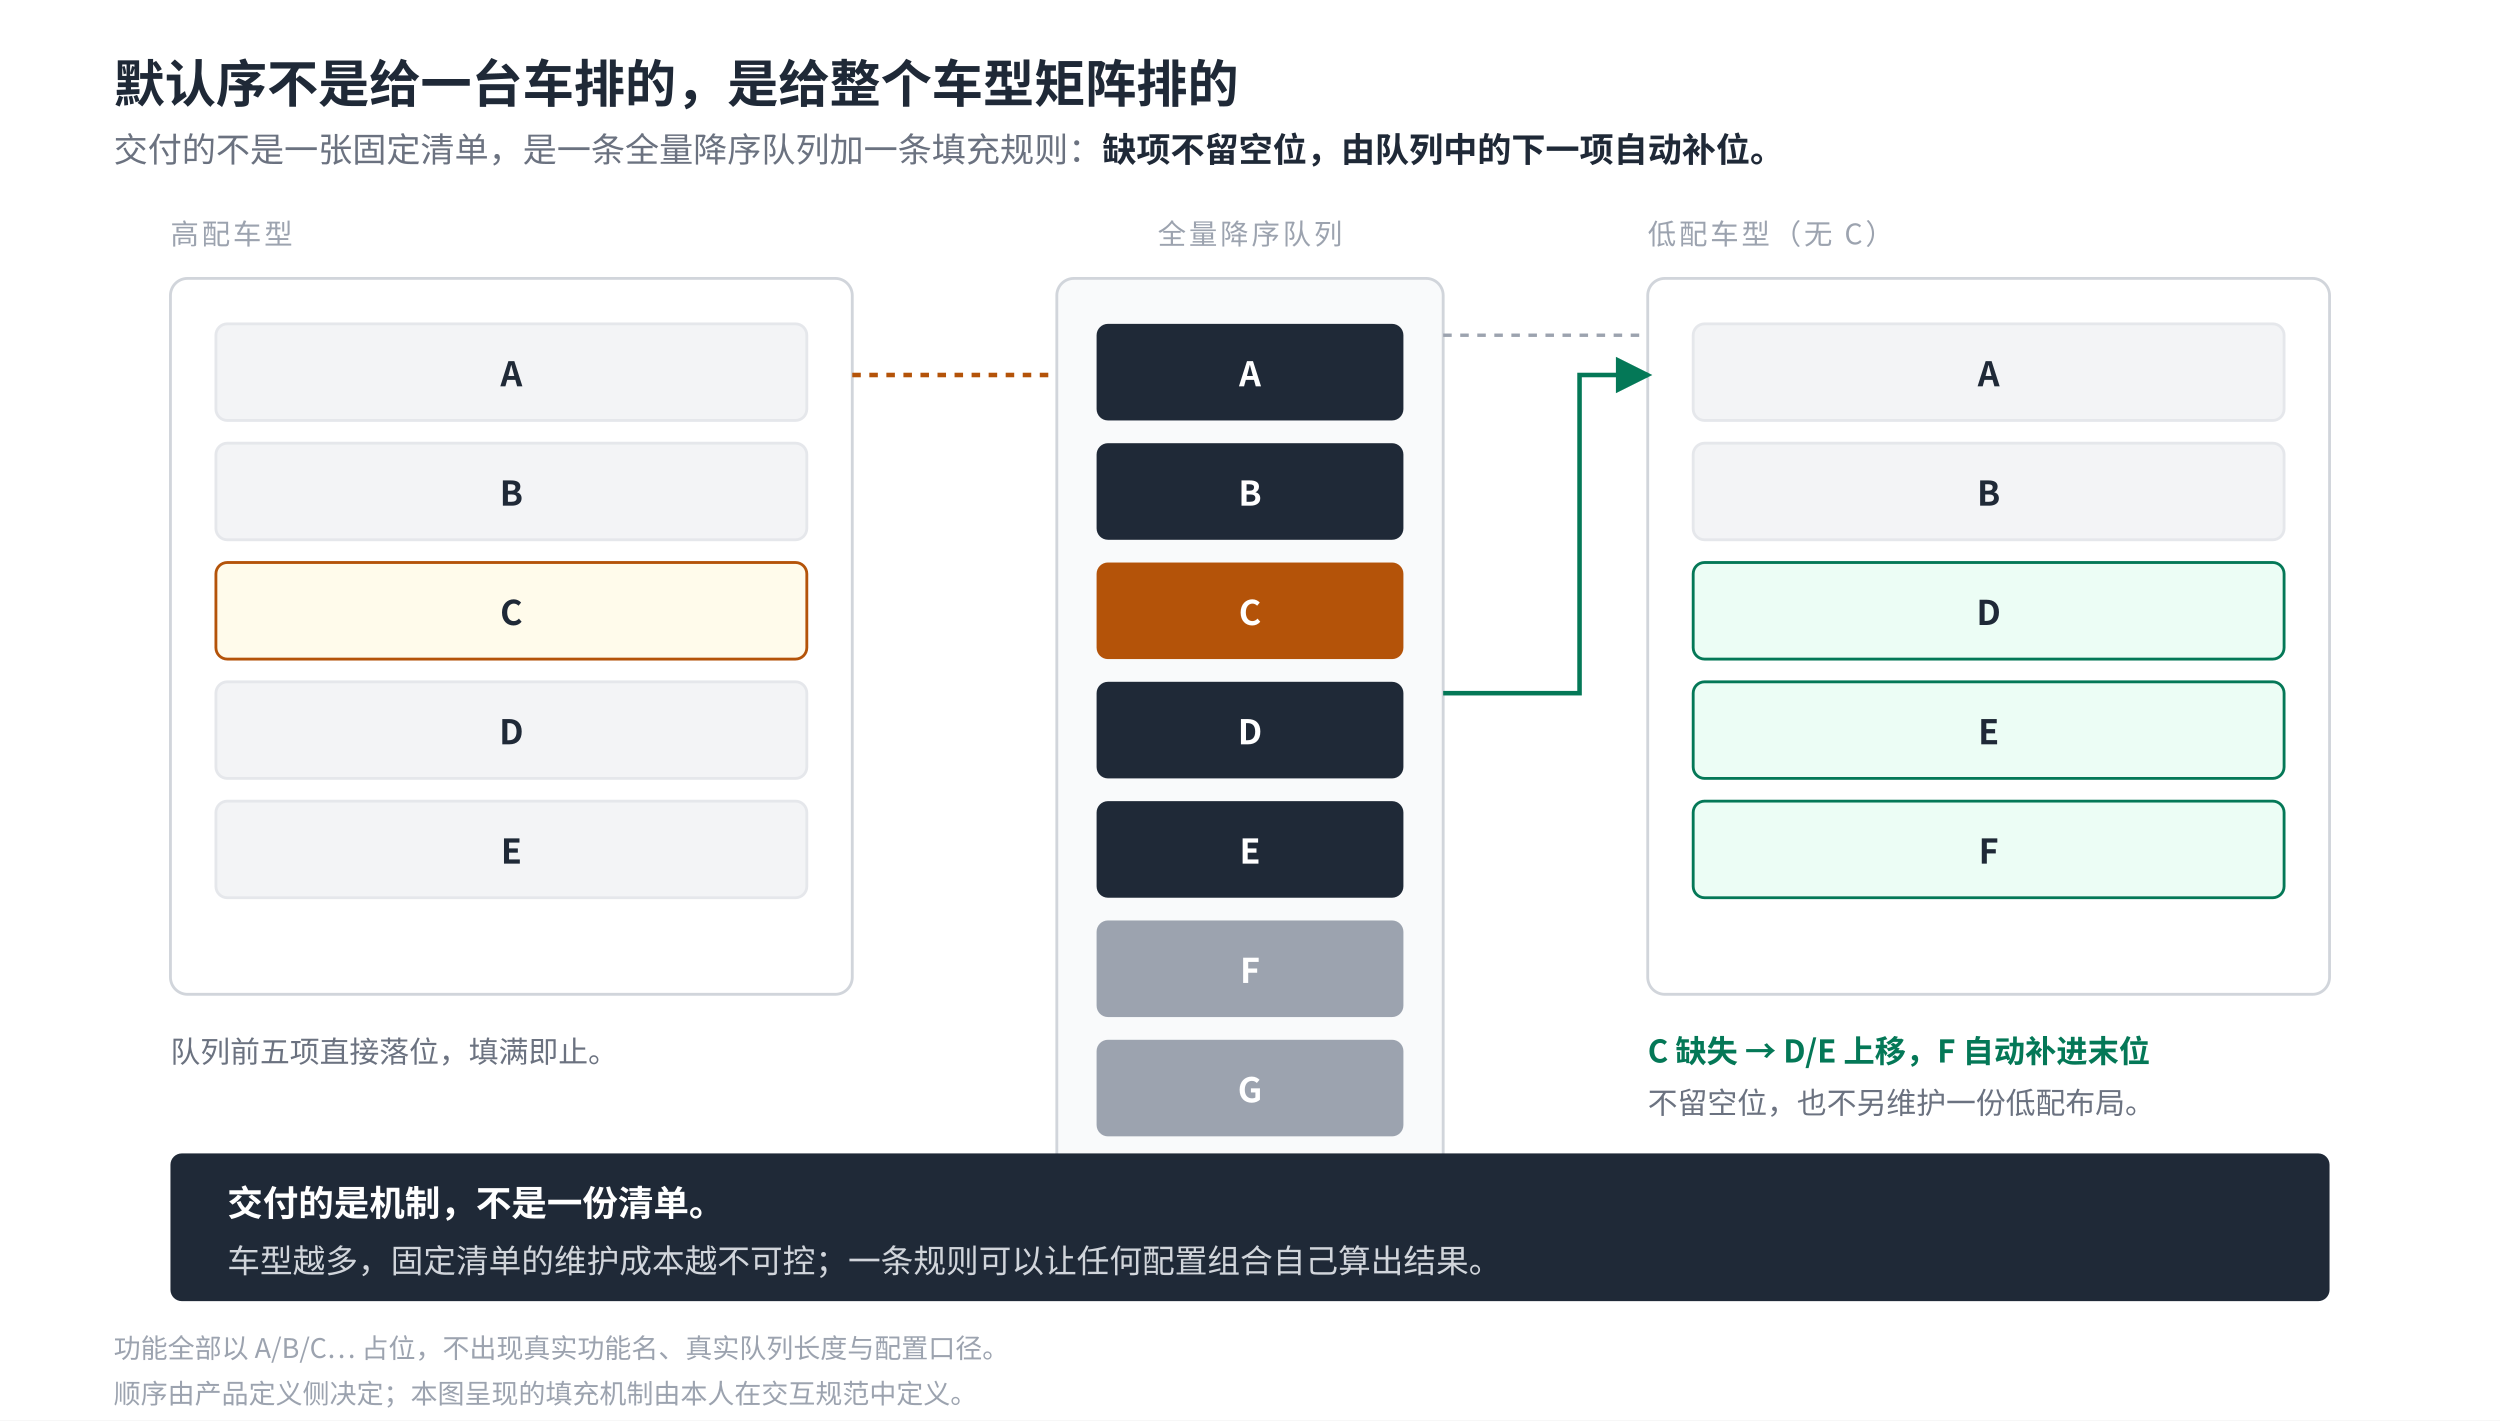
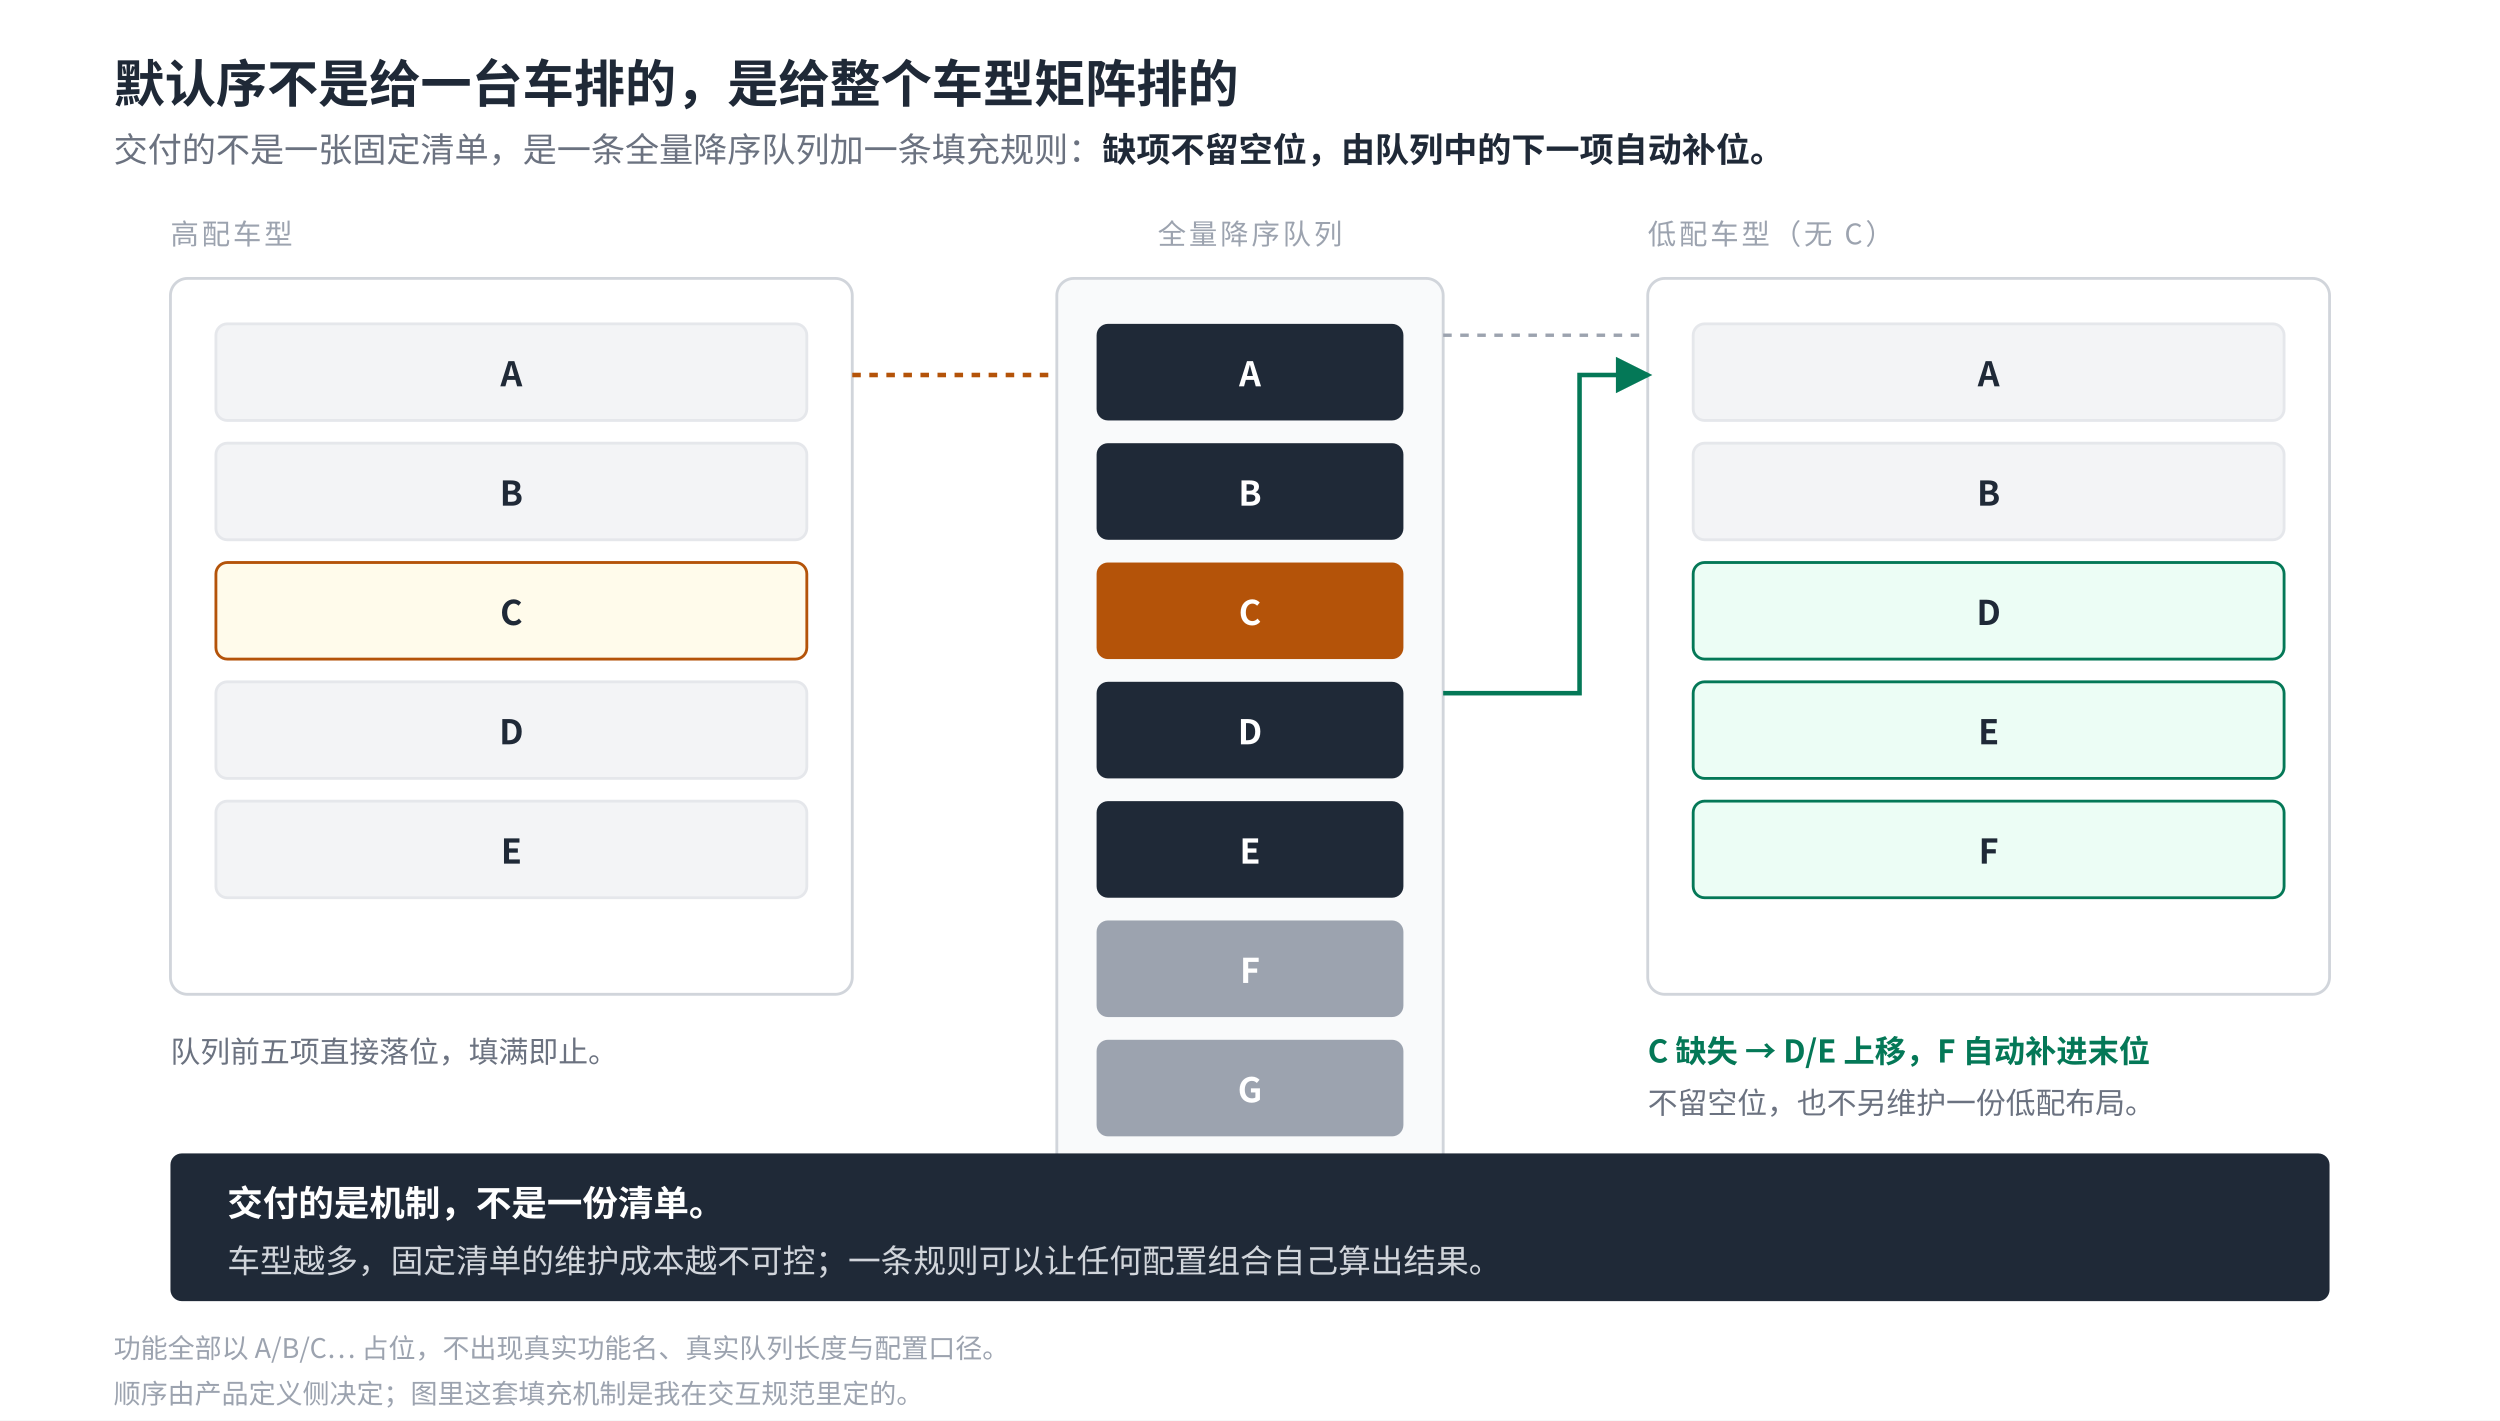
<svg xmlns="http://www.w3.org/2000/svg" viewBox="0 0 880 500" font-family="PingFang SC, Noto Sans CJK SC, Microsoft YaHei, sans-serif">
  <style>
    .title{font-size:18px;font-weight:700;fill:#1f2937}
    .sub{font-size:12px;fill:#6b7280}
    .kicker{font-size:10px;fill:#9ca3af;letter-spacing:1px}
    .slot{font-size:12px;font-weight:700;fill:#1f2937}
    .cap{font-size:10.5px;fill:#6b7280}
    .miss{font-size:10.5px;font-weight:700;fill:#b45309}
    .ok{font-size:11px;font-weight:700;fill:#047857}
    .src{font-size:9.5px;fill:#9ca3af}
  </style>
  <rect width="880" height="500" fill="#ffffff" />
  <text x="40" y="36" class="title">默认序不是给一台车排的，是给整个车型矩阵排的</text>
  <text x="40" y="57" class="sub">交付的不是一张固定清单，是一条全量降序队列加一条填充规则：<tspan font-weight="700" fill="#1f2937">缺项不留空位，由队列中的下一项自动补位。</tspan>
  </text>
  <g transform="translate(372,86)">
    <text x="68" y="0" text-anchor="middle" class="kicker">全量降序队列</text>
    <rect x="0" y="12" width="136" height="336" rx="6" fill="#f9fafb" stroke="#d1d5db" />
    <g>
      <rect x="14" y="28" width="108" height="34" rx="4" fill="#1f2937" />
      <text x="68" y="50" text-anchor="middle" font-size="12" font-weight="700" fill="#ffffff">A</text>
      <rect x="14" y="70" width="108" height="34" rx="4" fill="#1f2937" />
      <text x="68" y="92" text-anchor="middle" font-size="12" font-weight="700" fill="#ffffff">B</text>
      <rect x="14" y="112" width="108" height="34" rx="4" fill="#b45309" />
      <text x="68" y="134" text-anchor="middle" font-size="12" font-weight="700" fill="#ffffff">C</text>
      <rect x="14" y="154" width="108" height="34" rx="4" fill="#1f2937" />
      <text x="68" y="176" text-anchor="middle" font-size="12" font-weight="700" fill="#ffffff">D</text>
      <rect x="14" y="196" width="108" height="34" rx="4" fill="#1f2937" />
      <text x="68" y="218" text-anchor="middle" font-size="12" font-weight="700" fill="#ffffff">E</text>
      <rect x="14" y="238" width="108" height="34" rx="4" fill="#9ca3af" />
      <text x="68" y="260" text-anchor="middle" font-size="12" font-weight="700" fill="#ffffff">F</text>
      <rect x="14" y="280" width="108" height="34" rx="4" fill="#9ca3af" />
      <text x="68" y="302" text-anchor="middle" font-size="12" font-weight="700" fill="#ffffff">G</text>
    </g>
    <text x="68" y="334" text-anchor="middle" class="cap">C ＝ 仅高配配备</text>
  </g>
  <g transform="translate(60,86)">
    <text x="0" y="0" class="kicker">高配车型</text>
    <rect x="0" y="12" width="240" height="252" rx="6" fill="#ffffff" stroke="#d1d5db" />
    <rect x="16" y="28" width="208" height="34" rx="4" fill="#f3f4f6" stroke="#e5e7eb" />
    <text x="120" y="50" text-anchor="middle" class="slot">A</text>
    <rect x="16" y="70" width="208" height="34" rx="4" fill="#f3f4f6" stroke="#e5e7eb" />
    <text x="120" y="92" text-anchor="middle" class="slot">B</text>
    <rect x="16" y="112" width="208" height="34" rx="4" fill="#fffbeb" stroke="#b45309" />
    <text x="120" y="134" text-anchor="middle" class="slot">C</text>
    <rect x="16" y="154" width="208" height="34" rx="4" fill="#f3f4f6" stroke="#e5e7eb" />
    <text x="120" y="176" text-anchor="middle" class="slot">D</text>
    <rect x="16" y="196" width="208" height="34" rx="4" fill="#f3f4f6" stroke="#e5e7eb" />
    <text x="120" y="218" text-anchor="middle" class="slot">E</text>
    <text x="0" y="288" class="cap">队列前五项直接落位，填满即止。</text>
  </g>
  <g transform="translate(580,86)">
    <text x="0" y="0" class="kicker">低配车型（无 C）</text>
    <rect x="0" y="12" width="240" height="252" rx="6" fill="#ffffff" stroke="#d1d5db" />
    <rect x="16" y="28" width="208" height="34" rx="4" fill="#f3f4f6" stroke="#e5e7eb" />
    <text x="120" y="50" text-anchor="middle" class="slot">A</text>
    <rect x="16" y="70" width="208" height="34" rx="4" fill="#f3f4f6" stroke="#e5e7eb" />
    <text x="120" y="92" text-anchor="middle" class="slot">B</text>
    <rect x="16" y="112" width="208" height="34" rx="4" fill="#ecfdf5" stroke="#047857" />
    <text x="120" y="134" text-anchor="middle" class="slot">D</text>
    <rect x="16" y="154" width="208" height="34" rx="4" fill="#ecfdf5" stroke="#047857" />
    <text x="120" y="176" text-anchor="middle" class="slot">E</text>
    <rect x="16" y="196" width="208" height="34" rx="4" fill="#ecfdf5" stroke="#047857" />
    <text x="120" y="218" text-anchor="middle" class="slot">F</text>
    <text x="0" y="288" class="ok">C 缺失 → D/E 上移，F 自动补进末位</text>
    <text x="0" y="306" class="cap">不留空位，也不另维护一份低配布局。</text>
  </g>
  <path d="M508 118 L580 118" stroke="#9ca3af" stroke-width="1.2" stroke-dasharray="3 3" />
  <path d="M508 244 L556 244 L556 132 L580 132" stroke="#047857" stroke-width="1.6" fill="none" marker-end="url(#f5bA)" />
  <path d="M300 132 L372 132" stroke="#b45309" stroke-width="1.6" stroke-dasharray="3 3" />
  <defs>
    <marker id="f5bA" markerWidth="8" markerHeight="8" refX="7" refY="4" orient="auto">
      <path d="M0 0 L8 4 L0 8 z" fill="#047857" />
    </marker>
  </defs>
  <g transform="translate(60,406)">
    <rect x="0" y="0" width="760" height="52" rx="4" fill="#1f2937" />
    <text x="20" y="22" font-size="12.5" font-weight="700" fill="#ffffff">交付的是机制，不是一份清单。</text>
    <text x="20" y="42" font-size="11.5" fill="#d1d5db">车型越多，固定清单的维护成本越不可控；一条规则可以让任何配置组合自己算出结果。</text>
  </g>
  <text x="40" y="478" class="src">功能全部以 A/B/C… 占位，不出现真实功能名、真实队列长度与配置口径。</text>
-   <text x="40" y="494" class="src">顺序由产品定义侧决定；本图呈现的填充机制由本人在交互规范中定义。</text>
+   <text x="40" y="494" class="src">顺序由产品定义侧决定；图里这套填充机制是我在交互规范里定的。</text>
</svg>
